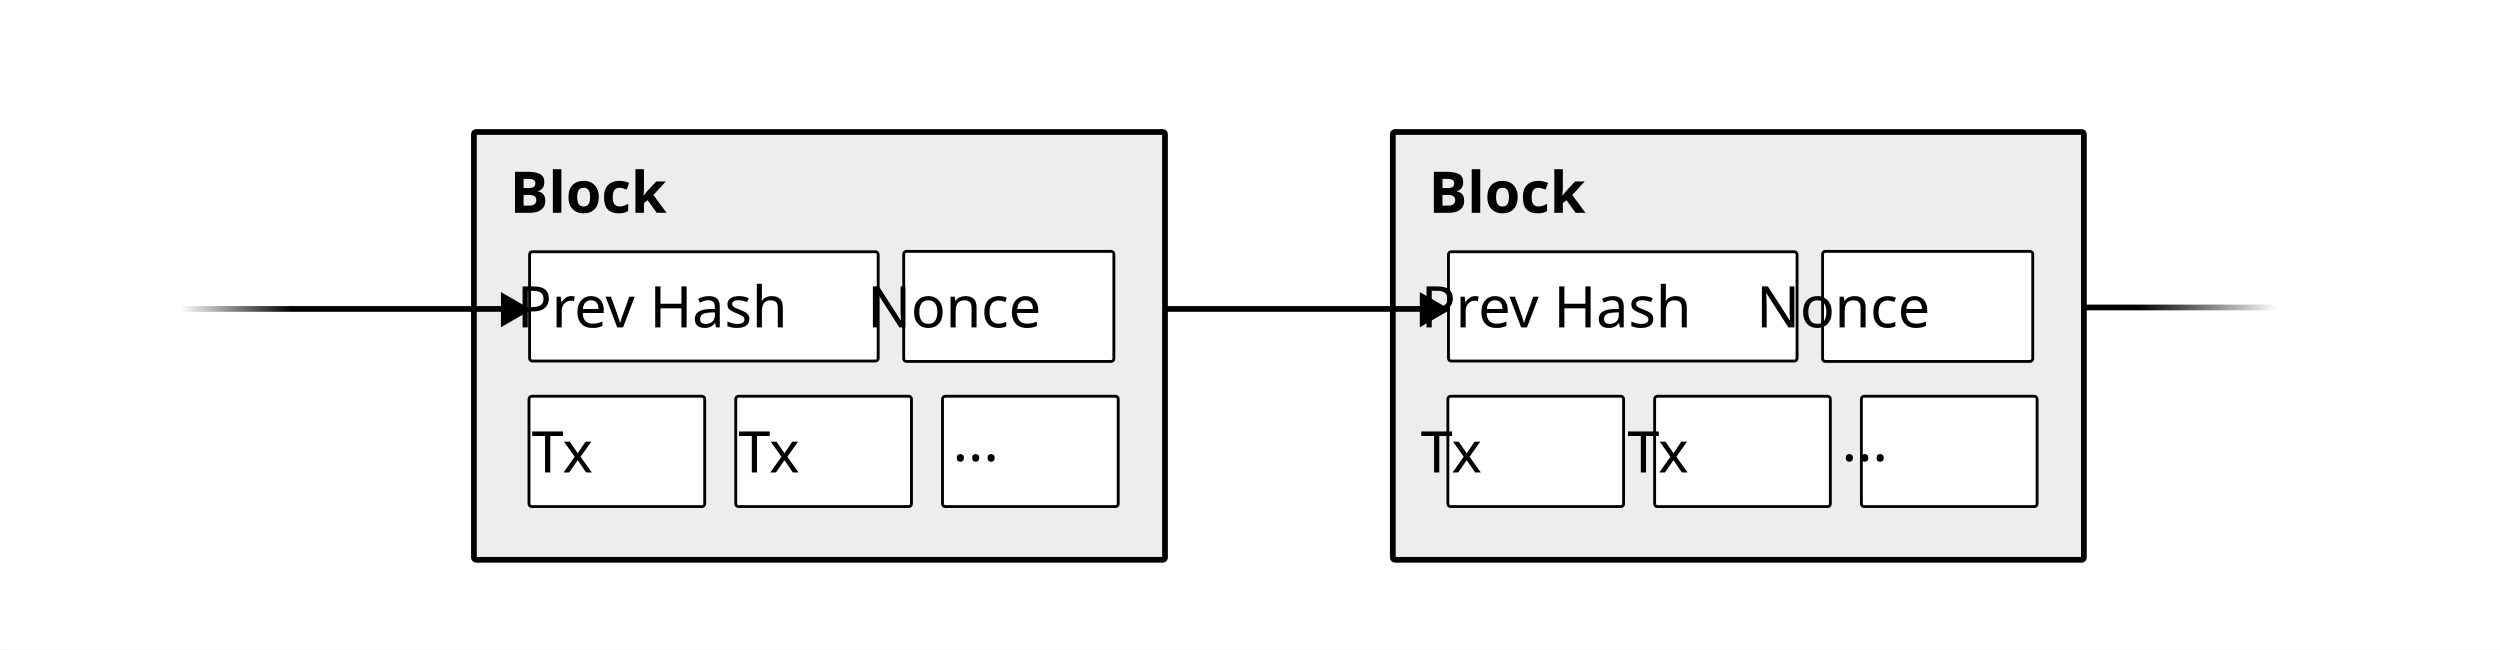
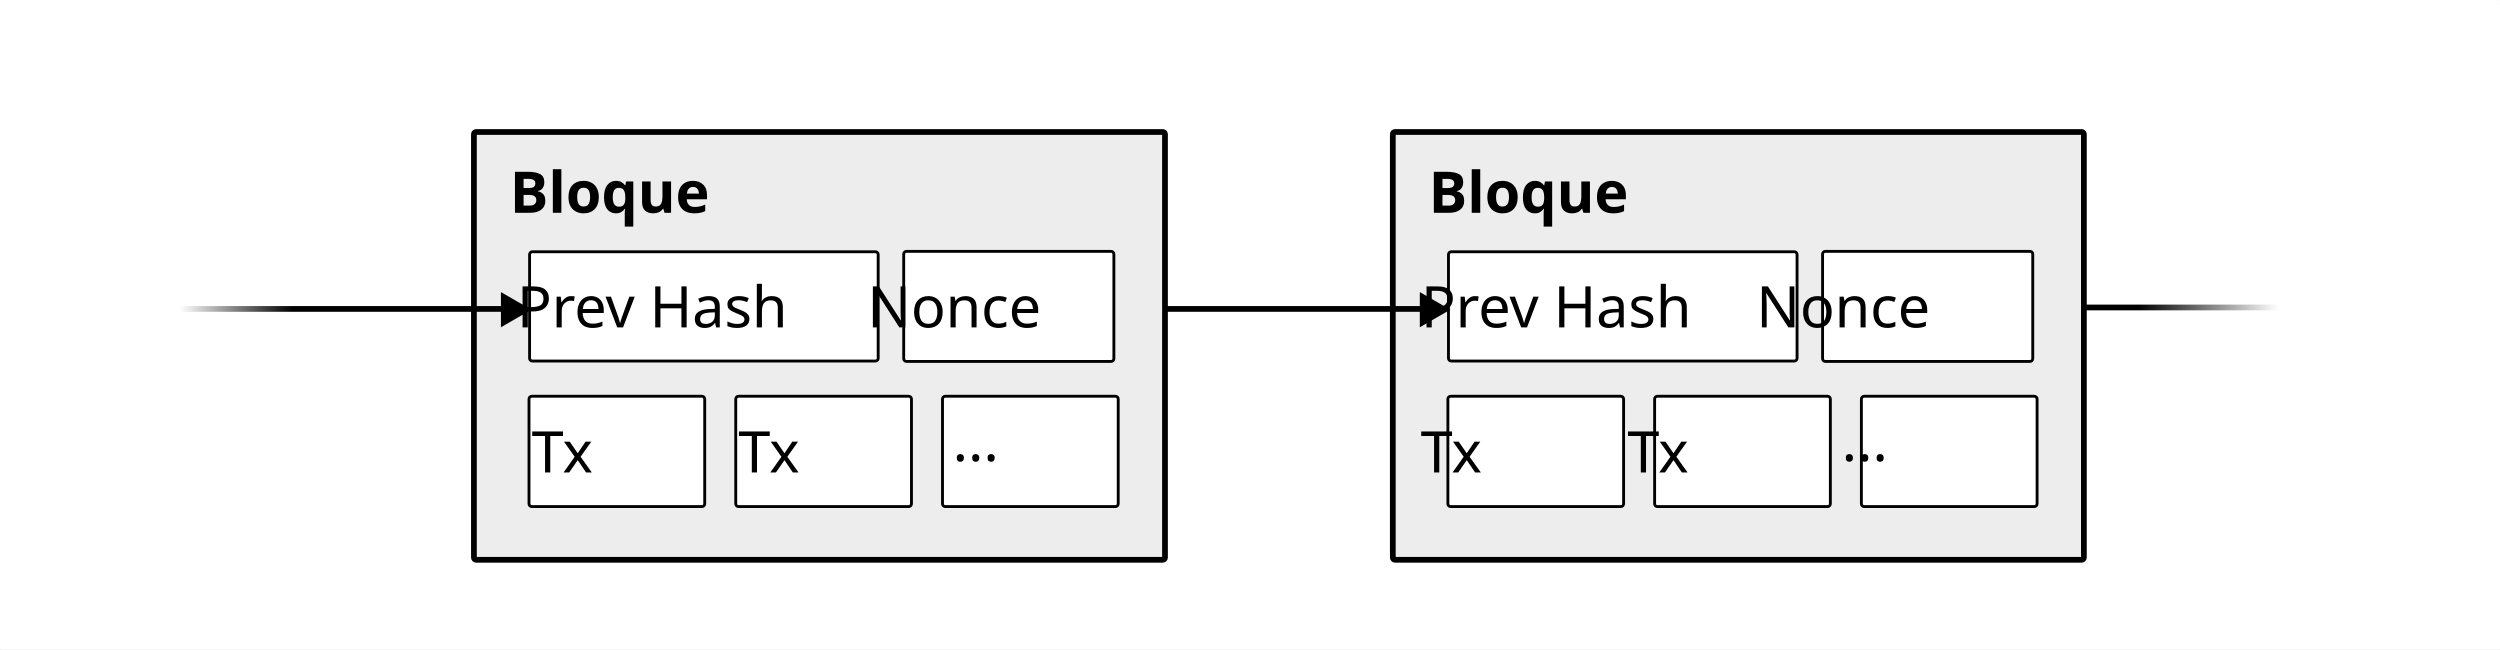
<svg xmlns="http://www.w3.org/2000/svg" xmlns:xlink="http://www.w3.org/1999/xlink" version="1.1" width="738.848" height="191.93" id="svg11628">
  <defs id="defs11630">
    <linearGradient id="linearGradient5358">
      <stop id="stop5360" style="stop-color:#ffffff;stop-opacity:0" offset="0" />
      <stop id="stop5370" style="stop-color:#ffffff;stop-opacity:1" offset="0.5" />
      <stop id="stop5362" style="stop-color:#ffffff;stop-opacity:1" offset="1" />
    </linearGradient>
    <linearGradient id="linearGradient5358-7">
      <stop id="stop5360-5" style="stop-color:#ffffff;stop-opacity:0" offset="0" />
      <stop id="stop5370-5" style="stop-color:#ffffff;stop-opacity:1" offset="0.5" />
      <stop id="stop5362-8" style="stop-color:#ffffff;stop-opacity:1" offset="1" />
    </linearGradient>
    <linearGradient id="linearGradient5358-5">
      <stop id="stop5360-6" style="stop-color:#ffffff;stop-opacity:0" offset="0" />
      <stop id="stop5370-2" style="stop-color:#ffffff;stop-opacity:1" offset="0.5" />
      <stop id="stop5362-6" style="stop-color:#ffffff;stop-opacity:1" offset="1" />
    </linearGradient>
    <linearGradient id="linearGradient5358-7-2">
      <stop id="stop5360-5-9" style="stop-color:#ffffff;stop-opacity:0" offset="0" />
      <stop id="stop5370-5-1" style="stop-color:#ffffff;stop-opacity:1" offset="0.5" />
      <stop id="stop5362-8-6" style="stop-color:#ffffff;stop-opacity:1" offset="1" />
    </linearGradient>
    <linearGradient x1="558.56" y1="112.415" x2="618.268" y2="112.415" id="linearGradient6080" xlink:href="#linearGradient5358-7-3" gradientUnits="userSpaceOnUse" gradientTransform="matrix(0.6579843,0,0,0.1043441,-596.3015,346.0291)" spreadMethod="pad" />
    <linearGradient id="linearGradient5358-7-3">
      <stop id="stop5360-5-5" style="stop-color:#ffffff;stop-opacity:0" offset="0" />
      <stop id="stop5370-5-0" style="stop-color:#ffffff;stop-opacity:1" offset="0.5" />
      <stop id="stop5362-8-7" style="stop-color:#ffffff;stop-opacity:1" offset="1" />
    </linearGradient>
    <linearGradient x1="558.56" y1="112.415" x2="618.268" y2="112.415" id="linearGradient6894" xlink:href="#linearGradient5358-7-3-4" gradientUnits="userSpaceOnUse" gradientTransform="matrix(0.8134621,0,0,0.1043441,95.83907,344.6005)" spreadMethod="pad" />
    <linearGradient id="linearGradient5358-7-3-4">
      <stop id="stop5360-5-5-1" style="stop-color:#ffffff;stop-opacity:0" offset="0" />
      <stop id="stop5370-5-0-7" style="stop-color:#ffffff;stop-opacity:1" offset="0.5" />
      <stop id="stop5362-8-7-5" style="stop-color:#ffffff;stop-opacity:1" offset="1" />
    </linearGradient>
    <linearGradient x1="558.56" y1="112.415" x2="618.268" y2="112.415" id="linearGradient11297" xlink:href="#linearGradient5358-7-3-4-2" gradientUnits="userSpaceOnUse" gradientTransform="matrix(0.8134621,0,0,0.1043441,16.70926,27.64392)" spreadMethod="pad" />
    <linearGradient id="linearGradient5358-7-3-4-2">
      <stop id="stop5360-5-5-1-4" style="stop-color:#ffffff;stop-opacity:0" offset="0" />
      <stop id="stop5370-5-0-7-7" style="stop-color:#ffffff;stop-opacity:1" offset="0.5" />
      <stop id="stop5362-8-7-5-9" style="stop-color:#ffffff;stop-opacity:1" offset="1" />
    </linearGradient>
    <linearGradient x1="558.56" y1="112.415" x2="618.268" y2="112.415" id="linearGradient11299" xlink:href="#linearGradient5358-7-3-7" gradientUnits="userSpaceOnUse" gradientTransform="matrix(0.6579843,0,0,0.1043441,-517.1717,29.07249)" spreadMethod="pad" />
    <linearGradient id="linearGradient5358-7-3-7">
      <stop id="stop5360-5-5-2" style="stop-color:#ffffff;stop-opacity:0" offset="0" />
      <stop id="stop5370-5-0-6" style="stop-color:#ffffff;stop-opacity:1" offset="0.5" />
      <stop id="stop5362-8-7-55" style="stop-color:#ffffff;stop-opacity:1" offset="1" />
    </linearGradient>
  </defs>
  <g transform="translate(548.2893,-424.6475)" id="layer1">
    <rect width="738.848" height="191.93" ry="0.434" x="-548.289" y="424.647" id="rect11224" style="color:#000000;fill:#ffffff;fill-opacity:1;fill-rule:nonzero;stroke:none;stroke-width:1;marker:none;visibility:visible;display:inline;overflow:visible;enable-background:accumulate" />
    <g transform="matrix(1.697282,0,0,1.697282,-715.807,448.2063)" id="g11245">
      <path d="m 387.805,39.662 110.889,0" id="path3814-6-7-1-9-4" style="fill:none;stroke:#000000;stroke-width:1;stroke-linecap:round;stroke-linejoin:round;stroke-miterlimit:4;stroke-opacity:1;stroke-dasharray:none" />
      <rect width="48.57" height="19.722" ry="0.086" x="471.077" y="29.513" id="rect5356-5-5-8-8" style="color:#000000;fill:url(#linearGradient11297);fill-opacity:1;fill-rule:nonzero;stroke:#000000;stroke-width:0;stroke-linecap:round;stroke-linejoin:round;stroke-miterlimit:4;stroke-opacity:1;stroke-dasharray:none;stroke-dashoffset:0;marker:none;visibility:visible;display:inline;overflow:visible;enable-background:accumulate" />
      <g transform="translate(124.1396,-506.1067)" id="g7456-7">
        <rect width="120.332" height="74.49" ry="0.384" x="217.081" y="515.208" id="rect2987-7-2-0" style="color:#000000;fill:#ededed;fill-opacity:1;fill-rule:nonzero;stroke:#000000;stroke-width:1;stroke-linecap:round;stroke-linejoin:round;stroke-miterlimit:4;stroke-opacity:1;stroke-dasharray:none;stroke-dashoffset:0;marker:none;visibility:visible;display:inline;overflow:visible;enable-background:accumulate" />
        <text x="223.322" y="529.279" id="text2989-6-8-9-6" xml:space="preserve" style="font-size:10px;font-style:normal;font-weight:normal;line-height:125%;letter-spacing:0px;word-spacing:0px;fill:#000000;fill-opacity:1;stroke:none;font-family:Sans">
-           <tspan x="223.322" y="529.279" id="tspan2991-4-4-6-7" style="font-weight:bold;-inkscape-font-specification:Sans Bold">Block</tspan>
+           <tspan x="223.322" y="529.279" id="tspan2991-4-4-6-7" style="font-weight:bold;-inkscape-font-specification:Sans Bold">Bloque</tspan>
        </text>
        <rect width="60.698" height="19.03" ry="0.478" x="226.773" y="536.062" id="rect3777-9-15-5-4-5" style="color:#000000;fill:#ffffff;fill-opacity:1;fill-rule:nonzero;stroke:#000000;stroke-width:0.5;stroke-linecap:round;stroke-linejoin:round;stroke-miterlimit:4;stroke-opacity:1;stroke-dasharray:none;stroke-dashoffset:0;marker:none;visibility:visible;display:inline;overflow:visible;enable-background:accumulate" />
        <text x="257.227" y="549.238" id="text3779-6-2-6-7-8" xml:space="preserve" style="font-size:10px;font-style:normal;font-weight:normal;line-height:125%;letter-spacing:0px;word-spacing:0px;fill:#000000;fill-opacity:1;stroke:none;font-family:Sans">
          <tspan x="257.227" y="549.238" id="tspan3783-2-5-5-92-3" style="text-align:center;text-anchor:middle">Prev Hash</tspan>
        </text>
        <g transform="translate(25.2132,0)" id="g7344-9" style="stroke-width:0.5;stroke-miterlimit:4;stroke-dasharray:none">
          <rect width="36.596" height="19.171" ry="0.482" x="266.702" y="535.991" id="rect3777-9-15-5-7-3-4" style="color:#000000;fill:#ffffff;fill-opacity:1;fill-rule:nonzero;stroke:#000000;stroke-width:0.5;stroke-linecap:round;stroke-linejoin:round;stroke-miterlimit:4;stroke-opacity:1;stroke-dasharray:none;stroke-dashoffset:0;marker:none;visibility:visible;display:inline;overflow:visible;enable-background:accumulate" />
          <text x="284.6" y="549.238" id="text3779-6-2-6-0-8-1" xml:space="preserve" style="font-size:10px;font-style:normal;font-weight:normal;line-height:125%;letter-spacing:0px;word-spacing:0px;fill:#000000;fill-opacity:1;stroke:none;font-family:Sans">
            <tspan x="284.6" y="549.238" id="tspan3783-2-5-5-1-5-5" style="text-align:center;text-anchor:middle">Nonce</tspan>
          </text>
        </g>
        <g id="g7397-6">
          <rect width="30.596" height="19.212" ry="0.483" x="226.671" y="561.225" id="rect3777-9-15-5-7-0-2-9" style="color:#000000;fill:#ffffff;fill-opacity:1;fill-rule:nonzero;stroke:#000000;stroke-width:0.5;stroke-linecap:round;stroke-linejoin:round;stroke-miterlimit:4;stroke-opacity:1;stroke-dasharray:none;stroke-dashoffset:0;marker:none;visibility:visible;display:inline;overflow:visible;enable-background:accumulate" />
          <text x="241.56" y="574.492" id="text3779-6-2-6-0-6-4-8" xml:space="preserve" style="font-size:10px;font-style:normal;font-weight:normal;line-height:125%;letter-spacing:0px;word-spacing:0px;fill:#000000;fill-opacity:1;stroke:none;font-family:Sans">
            <tspan x="241.56" y="574.492" id="tspan3783-2-5-5-1-6-7-9" style="text-align:center;text-anchor:middle">Tx</tspan>
          </text>
        </g>
        <g transform="translate(36,4.2773438e-6)" id="g7397-1-9">
          <rect width="30.596" height="19.212" ry="0.483" x="226.671" y="561.225" id="rect3777-9-15-5-7-0-2-1-0" style="color:#000000;fill:#ffffff;fill-opacity:1;fill-rule:nonzero;stroke:#000000;stroke-width:0.5;stroke-linecap:round;stroke-linejoin:round;stroke-miterlimit:4;stroke-opacity:1;stroke-dasharray:none;stroke-dashoffset:0;marker:none;visibility:visible;display:inline;overflow:visible;enable-background:accumulate" />
          <text x="241.56" y="574.492" id="text3779-6-2-6-0-6-4-3-6" xml:space="preserve" style="font-size:10px;font-style:normal;font-weight:normal;line-height:125%;letter-spacing:0px;word-spacing:0px;fill:#000000;fill-opacity:1;stroke:none;font-family:Sans">
            <tspan x="241.56" y="574.492" id="tspan3783-2-5-5-1-6-7-3-4" style="text-align:center;text-anchor:middle">Tx</tspan>
          </text>
        </g>
        <g transform="translate(72,4.2773438e-6)" id="g7397-1-8-1">
          <rect width="30.596" height="19.212" ry="0.483" x="226.671" y="561.225" id="rect3777-9-15-5-7-0-2-1-3-7" style="color:#000000;fill:#ffffff;fill-opacity:1;fill-rule:nonzero;stroke:#000000;stroke-width:0.5;stroke-linecap:round;stroke-linejoin:round;stroke-miterlimit:4;stroke-opacity:1;stroke-dasharray:none;stroke-dashoffset:0;marker:none;visibility:visible;display:inline;overflow:visible;enable-background:accumulate" />
          <text x="241.56" y="572.492" id="text3779-6-2-6-0-6-4-3-0-8" xml:space="preserve" style="font-size:10px;font-style:normal;font-weight:normal;line-height:125%;letter-spacing:0px;word-spacing:0px;fill:#000000;fill-opacity:1;stroke:none;font-family:Sans">
            <tspan x="241.56" y="572.492" id="tspan3783-2-5-5-1-6-7-3-6-9" style="text-align:center;text-anchor:middle">...</tspan>
          </text>
        </g>
      </g>
      <g transform="translate(-55.55839,-450.528)" id="g7615">
        <path d="m 283.458,490.442 119.508,0" id="path3814-6-7-1-1-0" style="fill:none;stroke:#000000;stroke-width:1;stroke-linecap:round;stroke-linejoin:round;stroke-miterlimit:4;stroke-opacity:1;stroke-dasharray:none" />
        <path d="m 189.151,31.856 -1.531,-2.652 -1.531,-2.652 3.062,0 3.062,0 -1.531,2.652 z" transform="matrix(0,-1,1,0,374.9288,679.7196)" id="path3816-0-5-6-9-1" style="color:#000000;fill:#000000;fill-opacity:1;fill-rule:nonzero;stroke:#000000;stroke-width:0;stroke-linecap:round;stroke-linejoin:round;stroke-miterlimit:4;stroke-opacity:1;stroke-dasharray:none;stroke-dashoffset:0;marker:none;visibility:visible;display:inline;overflow:visible;enable-background:accumulate" />
      </g>
      <rect width="120.332" height="74.49" ry="0.384" x="181.22" y="9.102" id="rect2987-7-2" style="color:#000000;fill:#ededed;fill-opacity:1;fill-rule:nonzero;stroke:#000000;stroke-width:1;stroke-linecap:round;stroke-linejoin:round;stroke-miterlimit:4;stroke-opacity:1;stroke-dasharray:none;stroke-dashoffset:0;marker:none;visibility:visible;display:inline;overflow:visible;enable-background:accumulate" />
      <text x="187.462" y="23.172" id="text2989-6-8-9" xml:space="preserve" style="font-size:10px;font-style:normal;font-weight:normal;line-height:125%;letter-spacing:0px;word-spacing:0px;fill:#000000;fill-opacity:1;stroke:none;font-family:Sans">
-         <tspan x="187.462" y="23.172" id="tspan2991-4-4-6" style="font-weight:bold;-inkscape-font-specification:Sans Bold">Block</tspan>
+         <tspan x="187.462" y="23.172" id="tspan2991-4-4-6" style="font-weight:bold;-inkscape-font-specification:Sans Bold">Bloque</tspan>
      </text>
      <rect width="60.698" height="19.03" ry="0.478" x="190.912" y="29.955" id="rect3777-9-15-5-4" style="color:#000000;fill:#ffffff;fill-opacity:1;fill-rule:nonzero;stroke:#000000;stroke-width:0.5;stroke-linecap:round;stroke-linejoin:round;stroke-miterlimit:4;stroke-opacity:1;stroke-dasharray:none;stroke-dashoffset:0;marker:none;visibility:visible;display:inline;overflow:visible;enable-background:accumulate" />
      <text x="221.367" y="43.132" id="text3779-6-2-6-7" xml:space="preserve" style="font-size:10px;font-style:normal;font-weight:normal;line-height:125%;letter-spacing:0px;word-spacing:0px;fill:#000000;fill-opacity:1;stroke:none;font-family:Sans">
        <tspan x="221.367" y="43.132" id="tspan3783-2-5-5-92" style="text-align:center;text-anchor:middle">Prev Hash</tspan>
      </text>
      <rect width="36.596" height="19.171" ry="0.482" x="256.055" y="29.884" id="rect3777-9-15-5-7-3" style="color:#000000;fill:#ffffff;fill-opacity:1;fill-rule:nonzero;stroke:#000000;stroke-width:0.5;stroke-linecap:round;stroke-linejoin:round;stroke-miterlimit:4;stroke-opacity:1;stroke-dasharray:none;stroke-dashoffset:0;marker:none;visibility:visible;display:inline;overflow:visible;enable-background:accumulate" />
      <text x="273.953" y="43.132" id="text3779-6-2-6-0-8" xml:space="preserve" style="font-size:10px;font-style:normal;font-weight:normal;line-height:125%;letter-spacing:0px;word-spacing:0px;fill:#000000;fill-opacity:1;stroke:none;font-family:Sans">
        <tspan x="273.953" y="43.132" id="tspan3783-2-5-5-1-5" style="text-align:center;text-anchor:middle">Nonce</tspan>
      </text>
      <rect width="30.596" height="19.212" ry="0.483" x="190.81" y="55.118" id="rect3777-9-15-5-7-0-2" style="color:#000000;fill:#ffffff;fill-opacity:1;fill-rule:nonzero;stroke:#000000;stroke-width:0.5;stroke-linecap:round;stroke-linejoin:round;stroke-miterlimit:4;stroke-opacity:1;stroke-dasharray:none;stroke-dashoffset:0;marker:none;visibility:visible;display:inline;overflow:visible;enable-background:accumulate" />
      <text x="205.699" y="68.385" id="text3779-6-2-6-0-6-4" xml:space="preserve" style="font-size:10px;font-style:normal;font-weight:normal;line-height:125%;letter-spacing:0px;word-spacing:0px;fill:#000000;fill-opacity:1;stroke:none;font-family:Sans">
        <tspan x="205.699" y="68.385" id="tspan3783-2-5-5-1-6-7" style="text-align:center;text-anchor:middle">Tx</tspan>
      </text>
      <rect width="30.596" height="19.212" ry="0.483" x="226.81" y="55.118" id="rect3777-9-15-5-7-0-2-1" style="color:#000000;fill:#ffffff;fill-opacity:1;fill-rule:nonzero;stroke:#000000;stroke-width:0.5;stroke-linecap:round;stroke-linejoin:round;stroke-miterlimit:4;stroke-opacity:1;stroke-dasharray:none;stroke-dashoffset:0;marker:none;visibility:visible;display:inline;overflow:visible;enable-background:accumulate" />
      <text x="241.699" y="68.385" id="text3779-6-2-6-0-6-4-3" xml:space="preserve" style="font-size:10px;font-style:normal;font-weight:normal;line-height:125%;letter-spacing:0px;word-spacing:0px;fill:#000000;fill-opacity:1;stroke:none;font-family:Sans">
        <tspan x="241.699" y="68.385" id="tspan3783-2-5-5-1-6-7-3" style="text-align:center;text-anchor:middle">Tx</tspan>
      </text>
      <rect width="30.596" height="19.212" ry="0.483" x="262.81" y="55.118" id="rect3777-9-15-5-7-0-2-1-3" style="color:#000000;fill:#ffffff;fill-opacity:1;fill-rule:nonzero;stroke:#000000;stroke-width:0.5;stroke-linecap:round;stroke-linejoin:round;stroke-miterlimit:4;stroke-opacity:1;stroke-dasharray:none;stroke-dashoffset:0;marker:none;visibility:visible;display:inline;overflow:visible;enable-background:accumulate" />
      <text x="277.699" y="66.385" id="text3779-6-2-6-0-6-4-3-0" xml:space="preserve" style="font-size:10px;font-style:normal;font-weight:normal;line-height:125%;letter-spacing:0px;word-spacing:0px;fill:#000000;fill-opacity:1;stroke:none;font-family:Sans">
        <tspan x="277.699" y="66.385" id="tspan3783-2-5-5-1-6-7-3-6" style="text-align:center;text-anchor:middle">...</tspan>
      </text>
      <g transform="translate(-79.12981,-316.9566)" id="g6848-0">
        <path d="m 199.674,356.871 67.252,0" id="path3814-6-7-1-92" style="fill:none;stroke:#000000;stroke-width:1;stroke-linecap:round;stroke-linejoin:round;stroke-miterlimit:4;stroke-opacity:1;stroke-dasharray:none" />
        <path d="m 189.151,31.856 -1.531,-2.652 -1.531,-2.652 3.062,0 3.062,0 -1.531,2.652 z" transform="matrix(0,-1,1,0,238.5002,546.1482)" id="path3816-0-5-6-90" style="color:#000000;fill:#000000;fill-opacity:1;fill-rule:nonzero;stroke:#000000;stroke-width:0;stroke-linecap:round;stroke-linejoin:round;stroke-miterlimit:4;stroke-opacity:1;stroke-dasharray:none;stroke-dashoffset:0;marker:none;visibility:visible;display:inline;overflow:visible;enable-background:accumulate" />
      </g>
      <rect width="39.287" height="19.722" ry="0.086" x="-149.648" y="30.941" transform="scale(-1,1)" id="rect5356-5-5-7" style="color:#000000;fill:url(#linearGradient11299);fill-opacity:1;fill-rule:nonzero;stroke:#000000;stroke-width:0;stroke-linecap:round;stroke-linejoin:round;stroke-miterlimit:4;stroke-opacity:1;stroke-dasharray:none;stroke-dashoffset:0;marker:none;visibility:visible;display:inline;overflow:visible;enable-background:accumulate" />
    </g>
  </g>
</svg>
